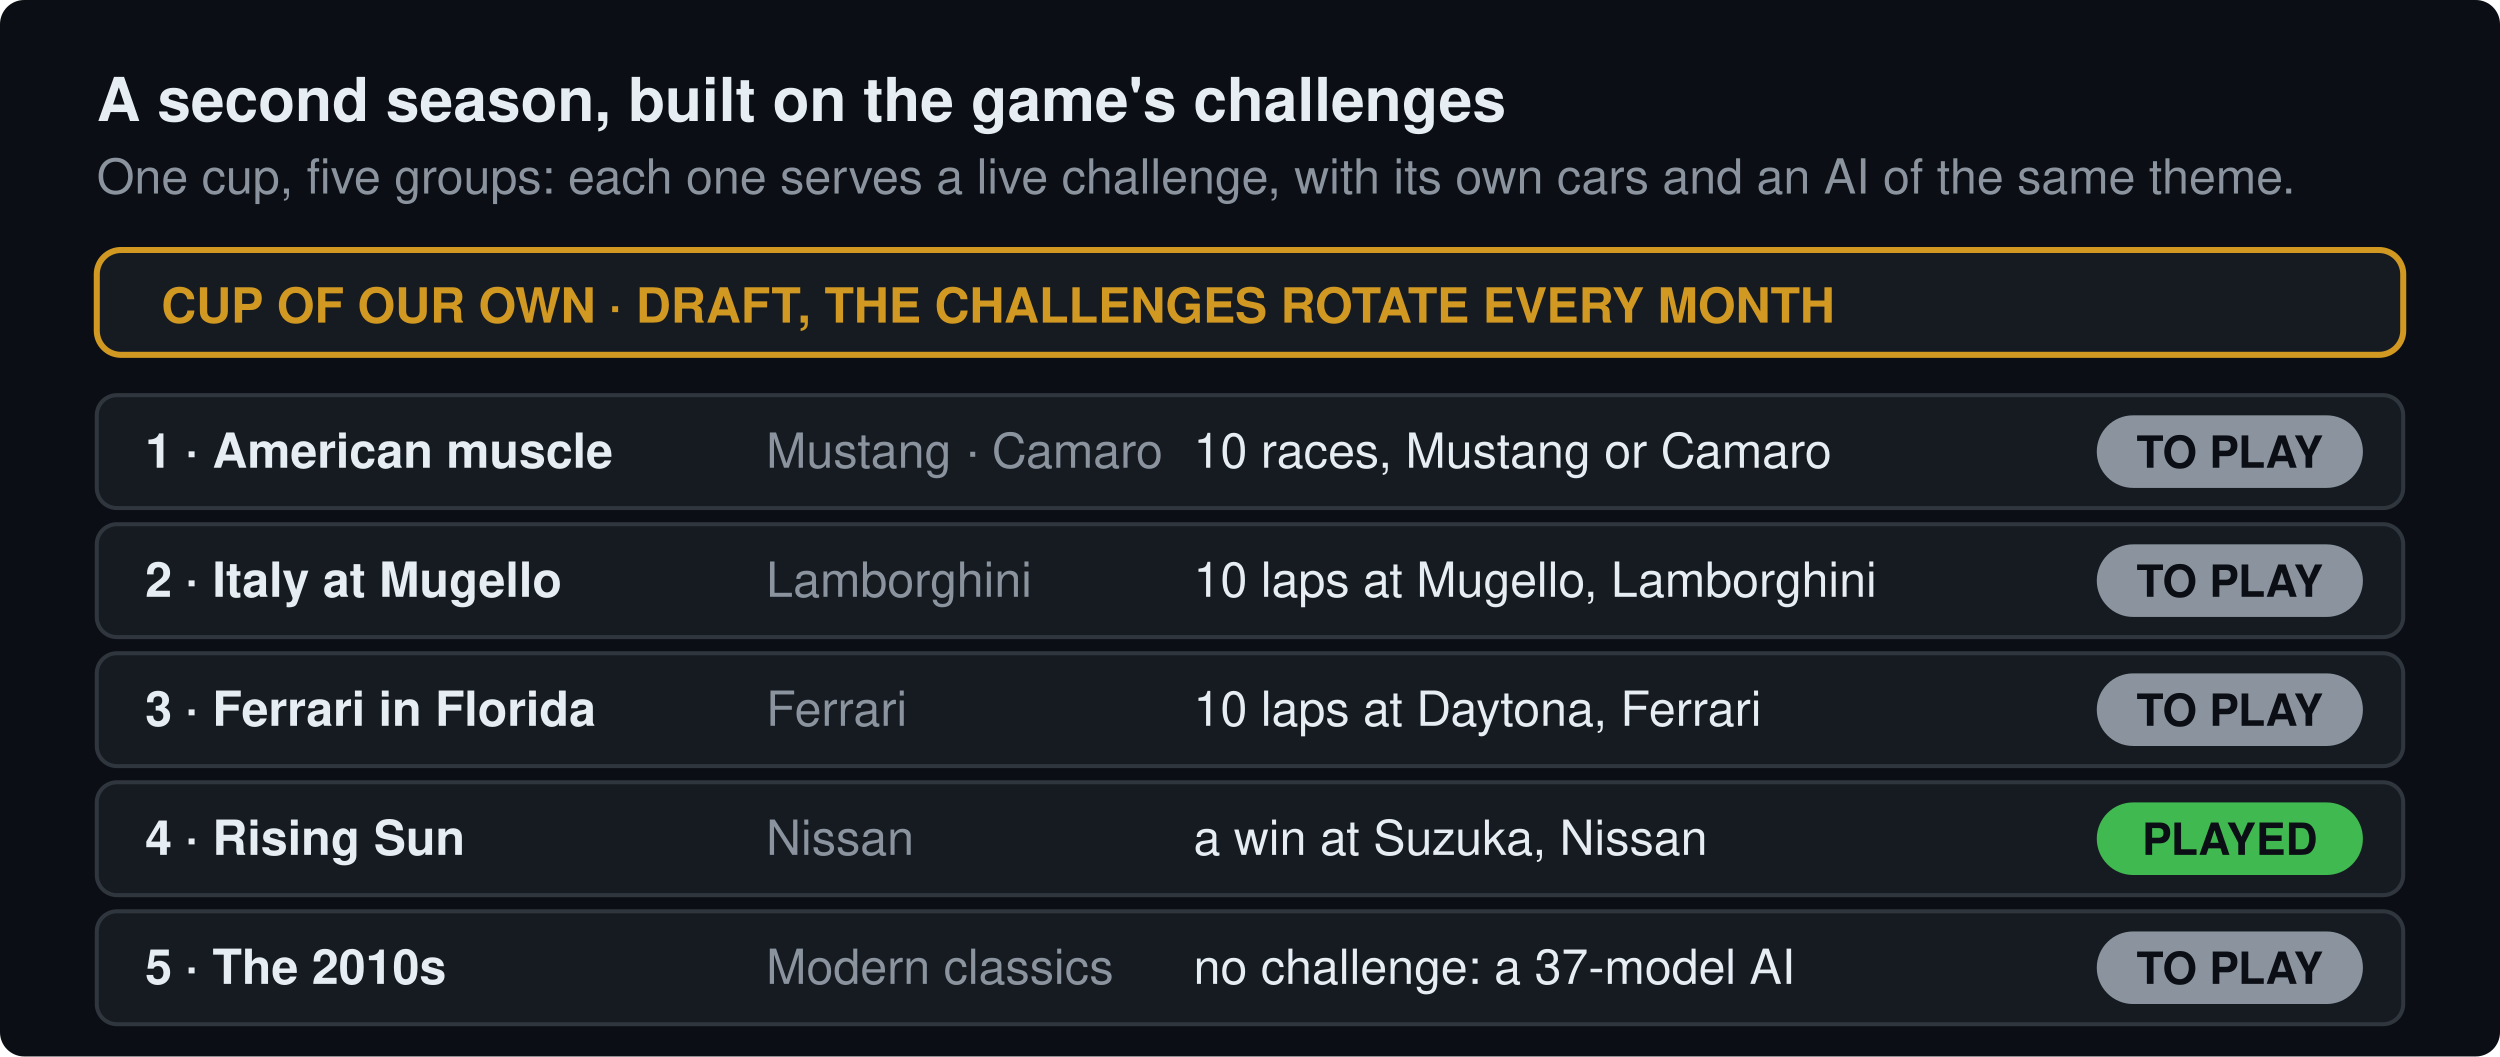
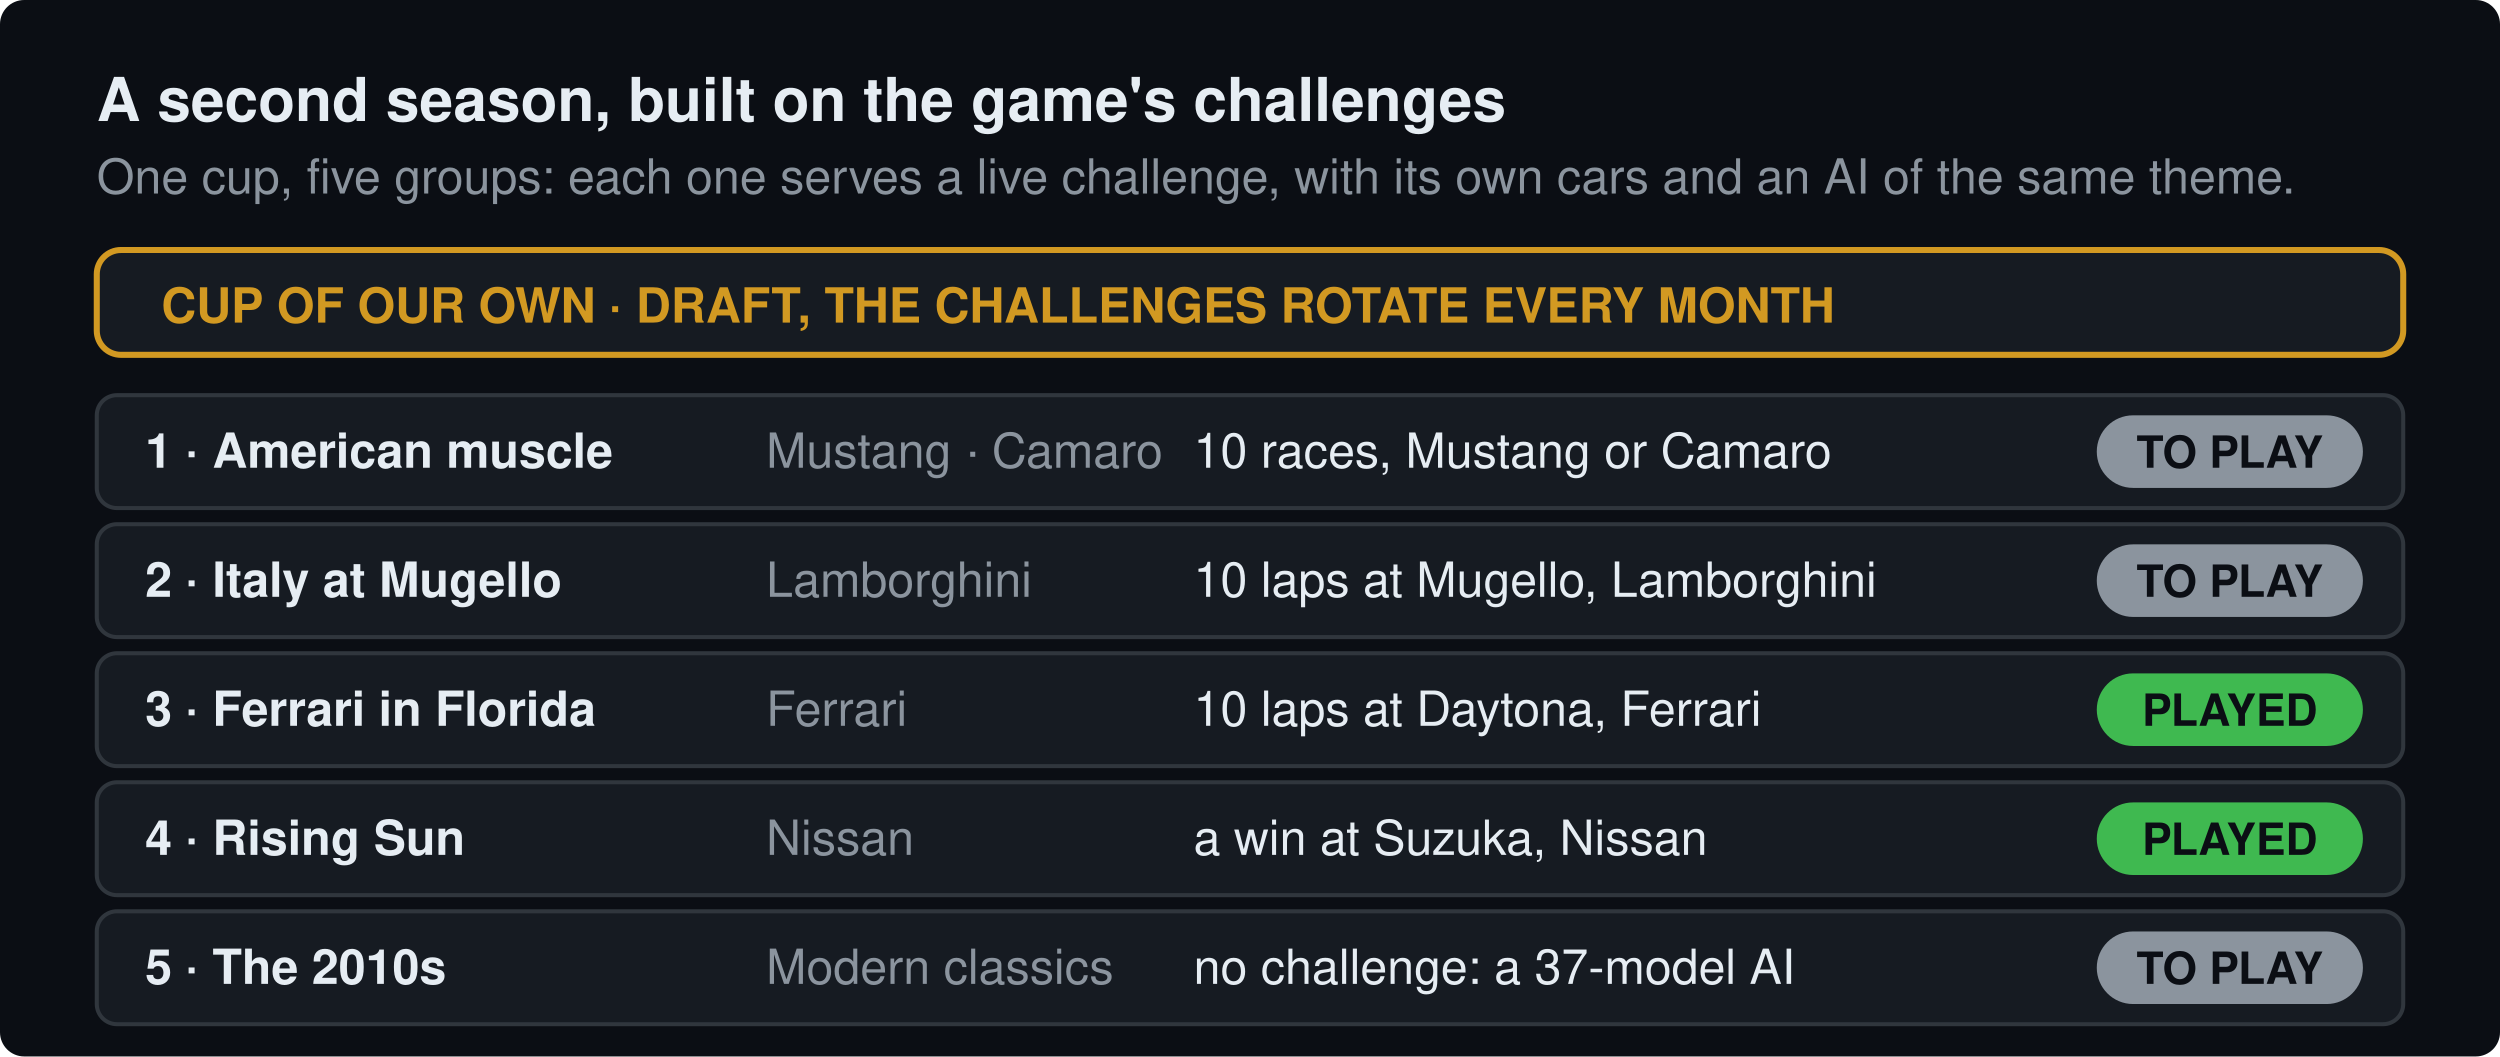
<svg xmlns="http://www.w3.org/2000/svg" viewBox="0 0 620 262" width="100%" role="img" aria-labelledby="t d">
  <style>
    .bg{fill:#0B0E14}
    .h{font:700 15px "Segoe UI",Helvetica,Arial,sans-serif;fill:#E6EDF3}
    .s{font:12px "Segoe UI",Helvetica,Arial,sans-serif;fill:#8B949E}
    .r{font:12px "Segoe UI",Helvetica,Arial,sans-serif;fill:#E6EDF3}
    .b{font:700 12px "Segoe UI",Helvetica,Arial,sans-serif}
    .p{font:700 11px "Segoe UI",Helvetica,Arial,sans-serif;fill:#0B0E14}
    .box{fill:#161B22;stroke:#30363D;stroke-width:1}
  </style>
  <rect class="bg" width="620" height="262" rx="6" />
  <text class="h" x="24" y="30">A second season, built on the game's challenges</text>
  <text class="s" x="24" y="48">One cup, five groups: each one serves a live challenge, with its own cars and an AI of the same theme.</text>
  <rect x="24" y="62" width="572" height="26" rx="6" fill="#161B22" stroke="#D29922" stroke-width="1.5" />
  <text class="b" x="40" y="80" fill="#D29922">CUP OF OUR OWN · DRAFT, THE CHALLENGES ROTATE EVERY MONTH</text>
  <rect class="box" x="24" y="98" width="572" height="28" rx="5" />
  <text class="b" x="36" y="116" fill="#E6EDF3">1 · American muscle</text>
  <text class="s" x="190" y="116">Mustang · Camaro</text>
  <text class="r" x="296" y="116">10 races, Mustang or Camaro</text>
  <rect x="520" y="103" width="66" height="18" rx="9" fill="#8B949E" />
  <text class="p" x="553" y="116" text-anchor="middle">TO PLAY</text>
  <rect class="box" x="24" y="130" width="572" height="28" rx="5" />
  <text class="b" x="36" y="148" fill="#E6EDF3">2 · Italy at Mugello</text>
  <text class="s" x="190" y="148">Lamborghini</text>
  <text class="r" x="296" y="148">10 laps at Mugello, Lamborghini</text>
  <rect x="520" y="135" width="66" height="18" rx="9" fill="#8B949E" />
  <text class="p" x="553" y="148" text-anchor="middle">TO PLAY</text>
  <rect class="box" x="24" y="162" width="572" height="28" rx="5" />
  <text class="b" x="36" y="180" fill="#E6EDF3">3 · Ferrari in Florida</text>
  <text class="s" x="190" y="180">Ferrari</text>
  <text class="r" x="296" y="180">10 laps at Daytona, Ferrari</text>
-   <rect x="520" y="167" width="66" height="18" rx="9" fill="#8B949E" />
-   <text class="p" x="553" y="180" text-anchor="middle">TO PLAY</text>
+   <rect x="520" y="167" width="66" height="18" rx="9" fill="#3FB950" />
+   <text class="p" x="553" y="180" text-anchor="middle">PLAYED</text>
  <rect class="box" x="24" y="194" width="572" height="28" rx="5" />
  <text class="b" x="36" y="212" fill="#E6EDF3">4 · Rising Sun</text>
  <text class="s" x="190" y="212">Nissan</text>
  <text class="r" x="296" y="212">a win at Suzuka, Nissan</text>
  <rect x="520" y="199" width="66" height="18" rx="9" fill="#3FB950" />
  <text class="p" x="553" y="212" text-anchor="middle">PLAYED</text>
  <rect class="box" x="24" y="226" width="572" height="28" rx="5" />
  <text class="b" x="36" y="244" fill="#E6EDF3">5 · The 2010s</text>
  <text class="s" x="190" y="244">Modern classics</text>
  <text class="r" x="296" y="244">no challenge: a 37-model AI</text>
  <rect x="520" y="231" width="66" height="18" rx="9" fill="#8B949E" />
  <text class="p" x="553" y="244" text-anchor="middle">TO PLAY</text>
</svg>
